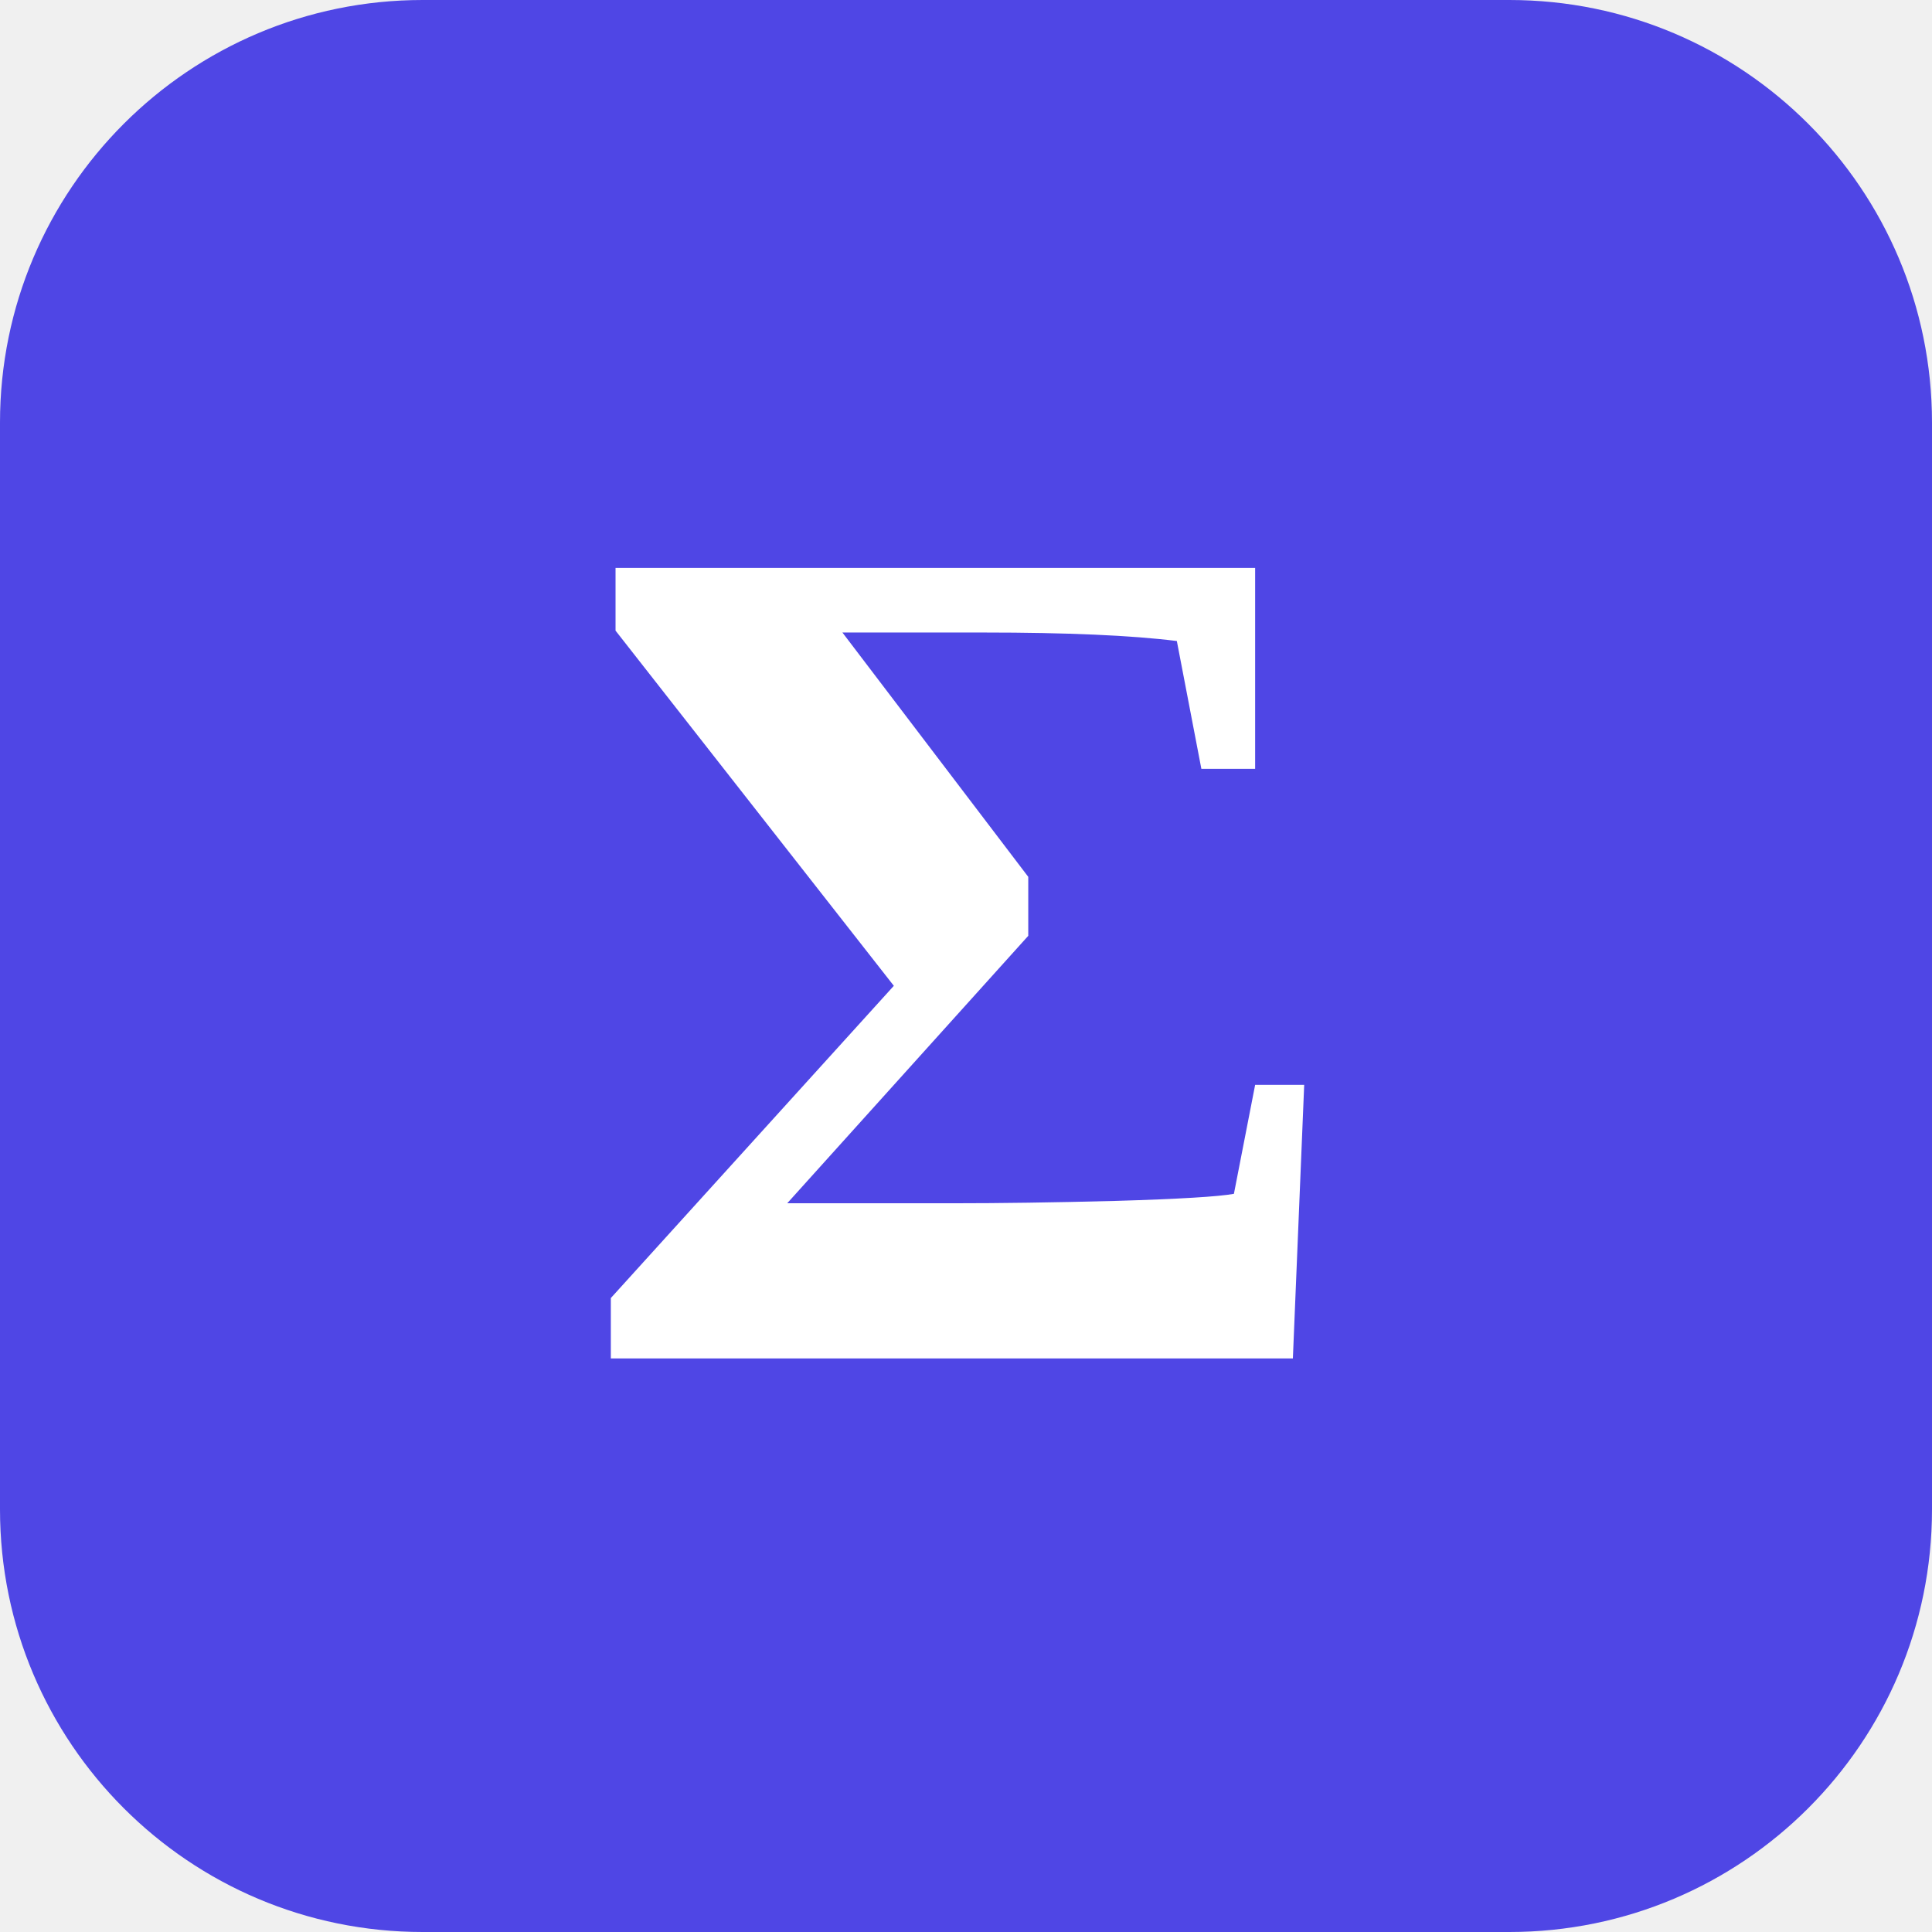
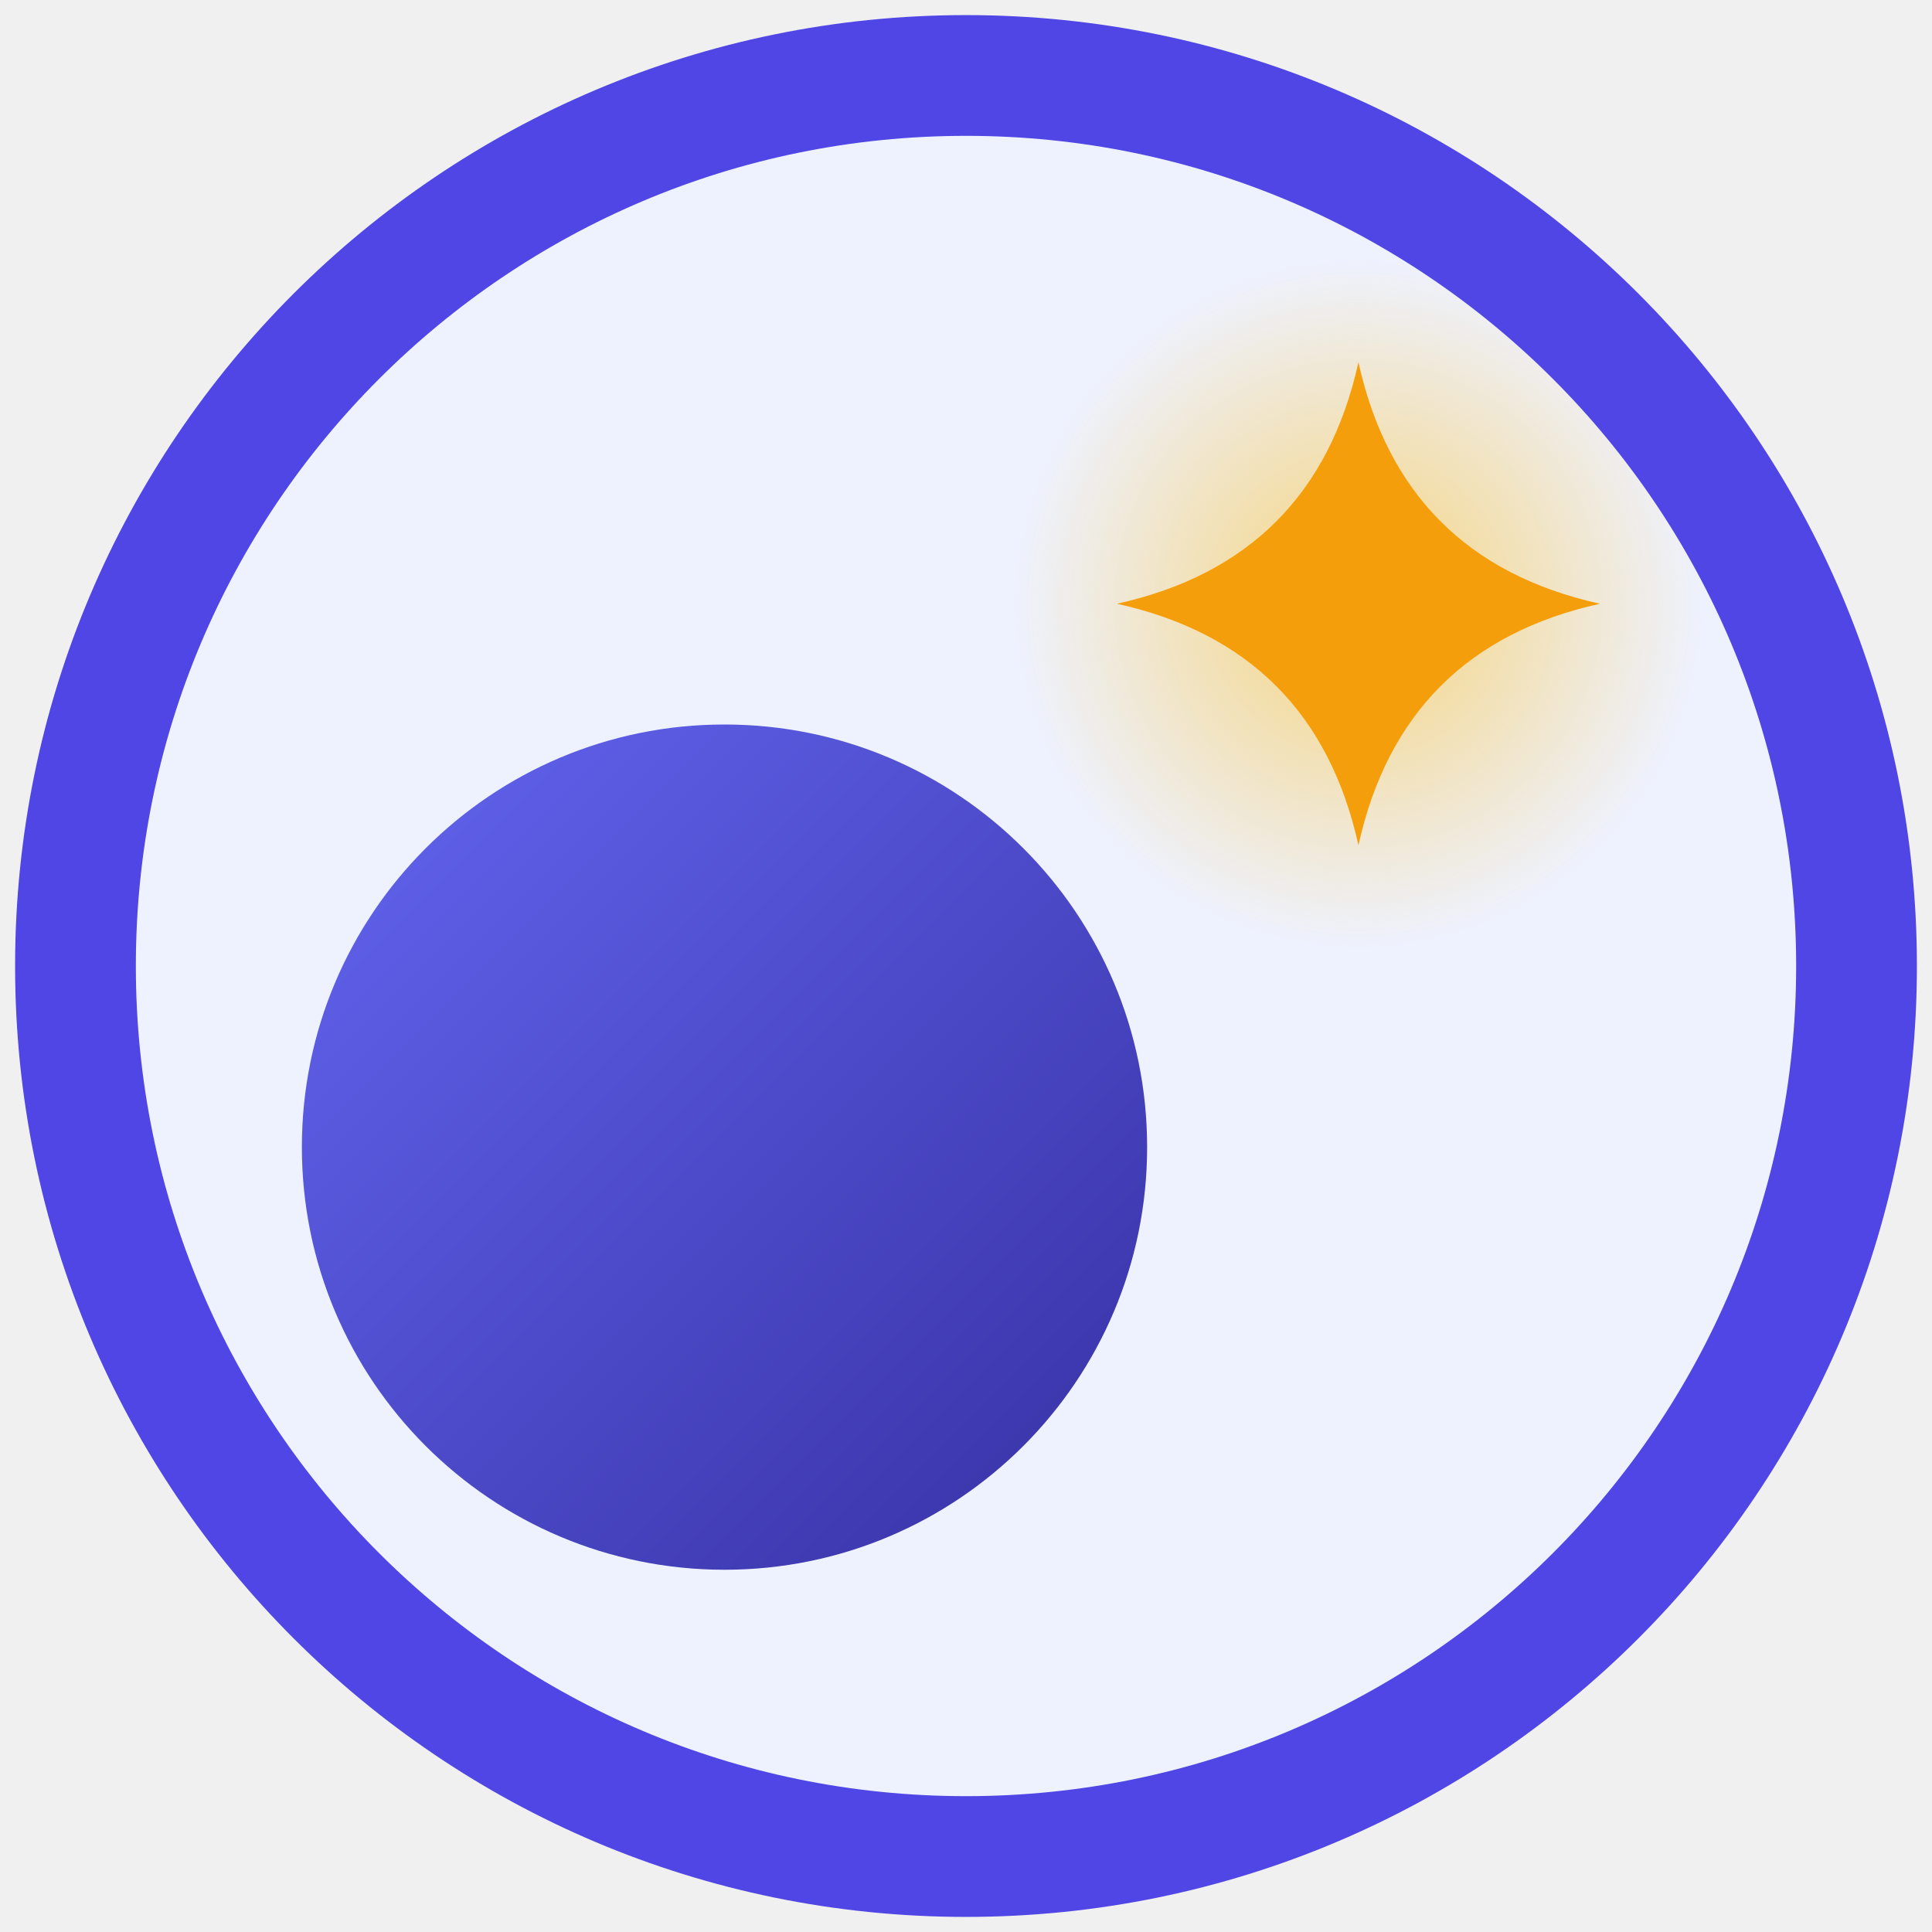
- <svg xmlns="http://www.w3.org/2000/svg" viewBox="0 0 64 64">
-   <rect width="64" height="64" rx="14" fill="#4f46e5" />
-   <text x="32" y="45" text-anchor="middle" font-family="Georgia, 'Times New Roman', serif" font-size="40" font-weight="700" fill="#fff">Σ</text>
+ <svg xmlns="http://www.w3.org/2000/svg" viewBox="0 0 256 256" width="256" height="256" role="img" aria-label="Sigma">
+   <defs>
+     <linearGradient id="a" x1="0" y1="0" x2="1" y2="1">
+       <stop offset="0" stop-color="#6366f1" />
+       <stop offset="1" stop-color="#3730a3" />
+     </linearGradient>
+     <radialGradient id="h">
+       <stop offset="0" stop-color="#fbbf24" stop-opacity=".6" />
+       <stop offset="1" stop-color="#fbbf24" stop-opacity="0" />
+     </radialGradient>
+   </defs>
+   <circle cx="128" cy="128" r="118" fill="#eef2ff" stroke="#4f46e5" stroke-width="16" />
+   <circle cx="96" cy="152" r="56" fill="url(#a)" />
+   <clipPath id="c">
+     <circle cx="128" cy="128" r="110.0" />
+   </clipPath>
+   <circle cx="180" cy="80" r="46" fill="url(#h)" clip-path="url(#c)" />
+   <path d="M180.0 48.0Q185.8 74.2 212.0 80.0Q185.8 85.8 180.0 112.0Q174.2 85.8 148.0 80.0Q174.2 74.2 180.0 48.0Z" fill="#f59e0b" />
</svg>
